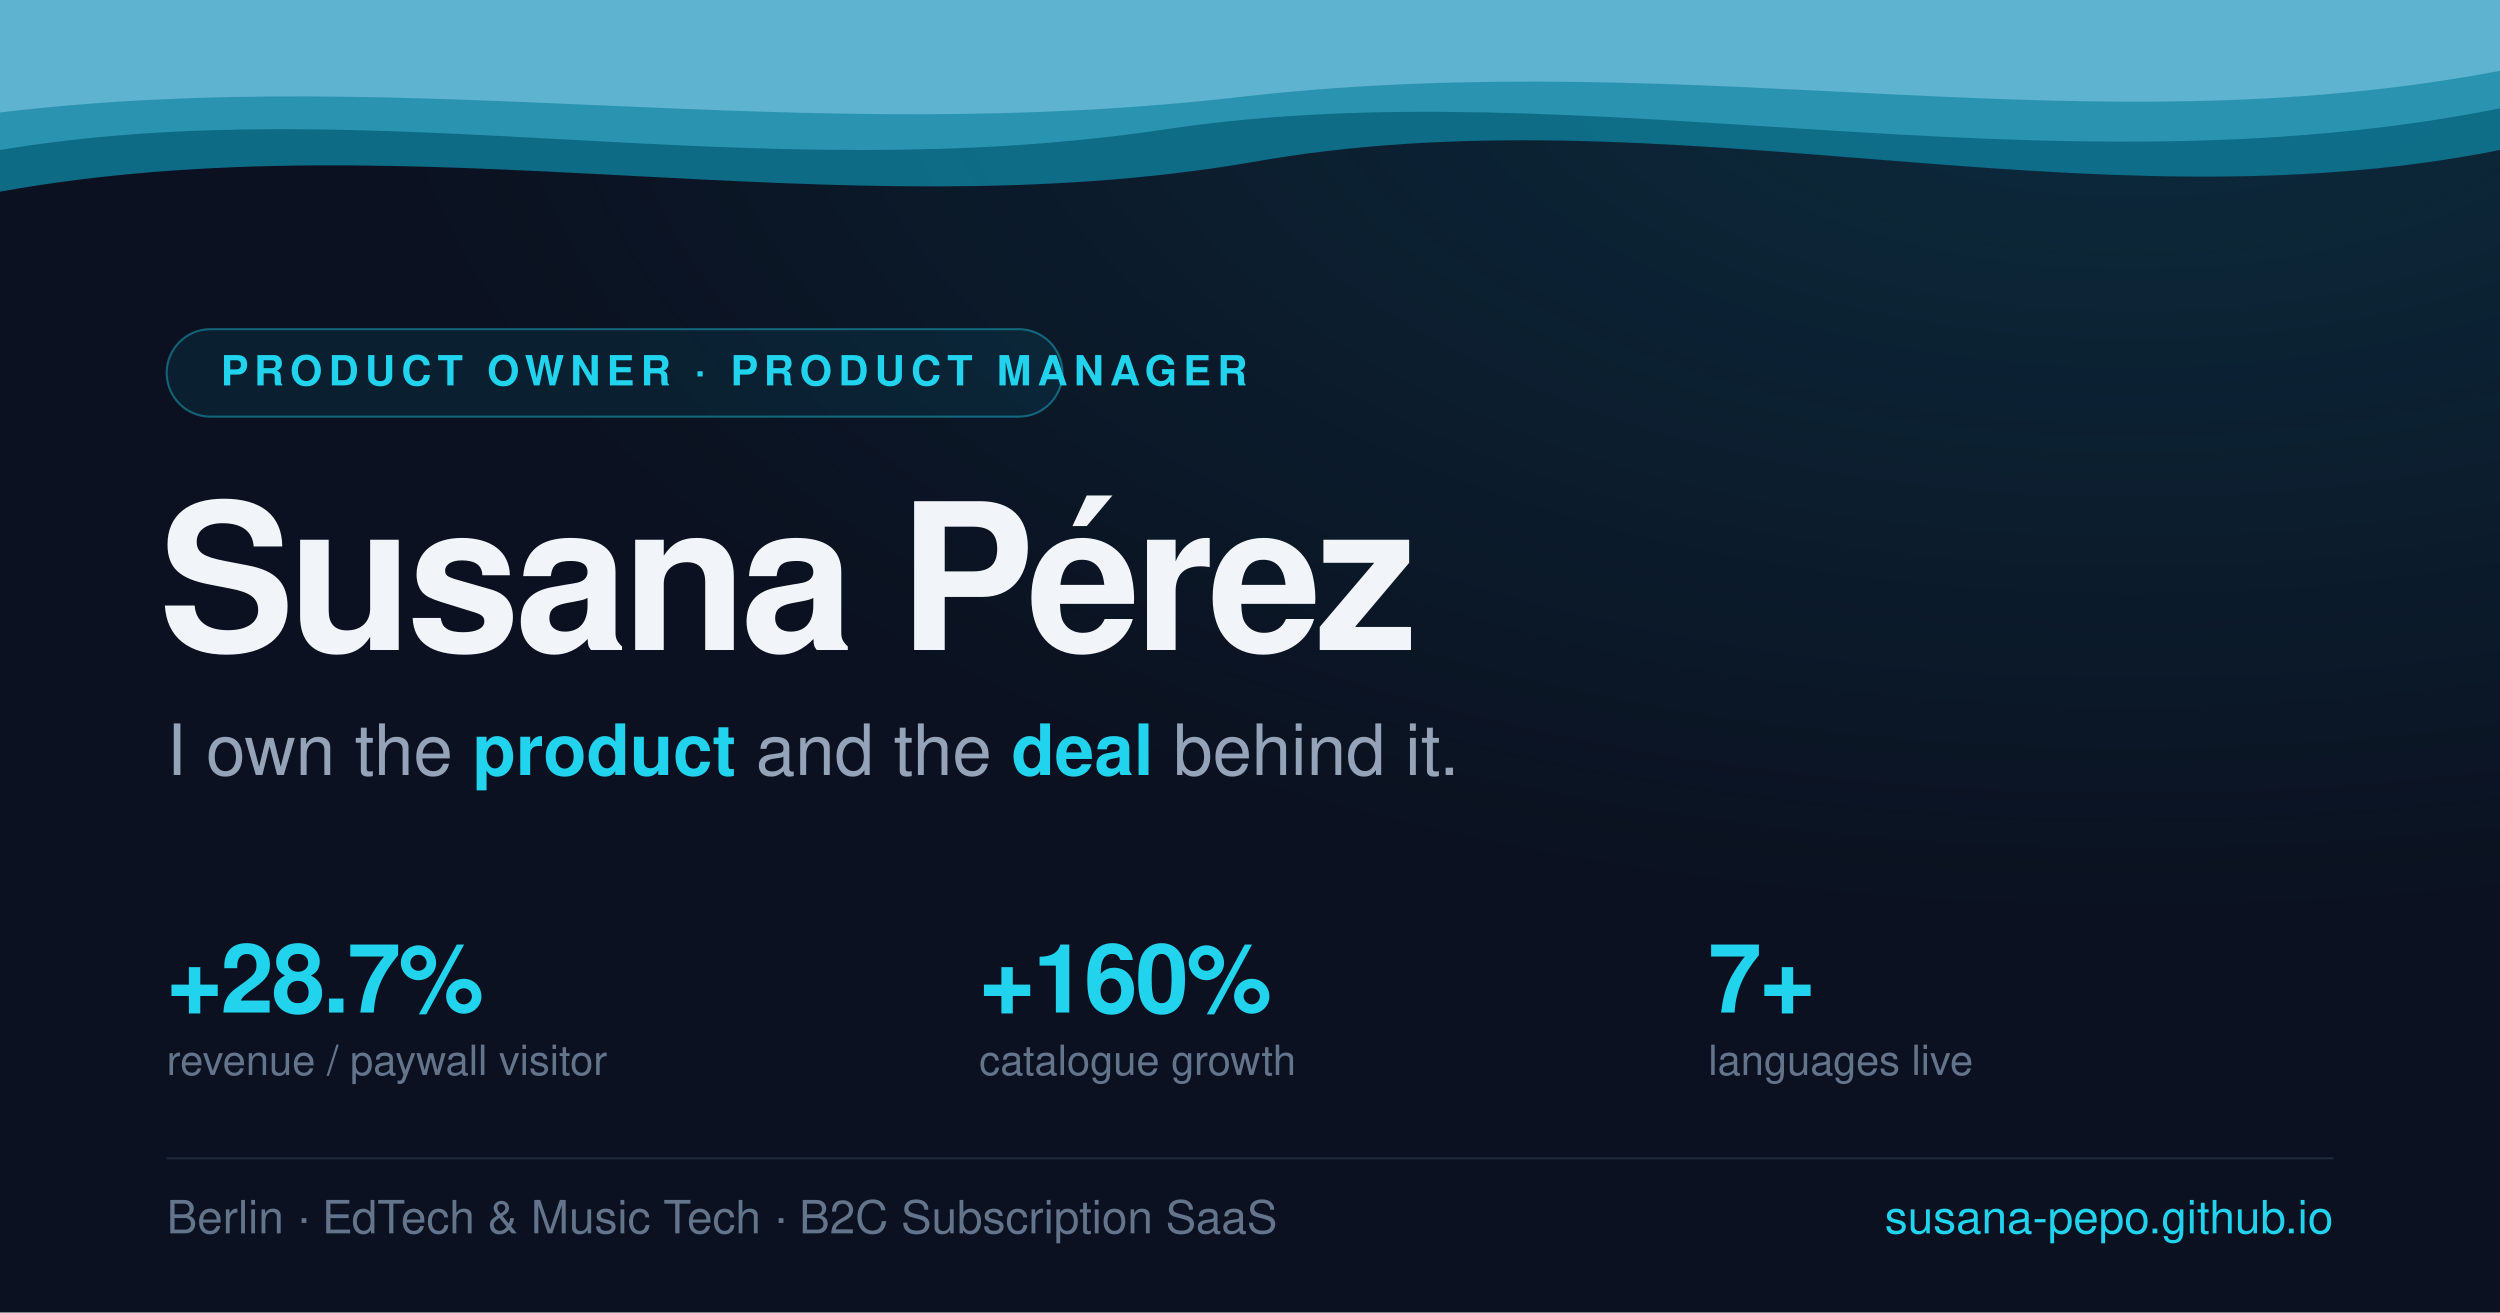
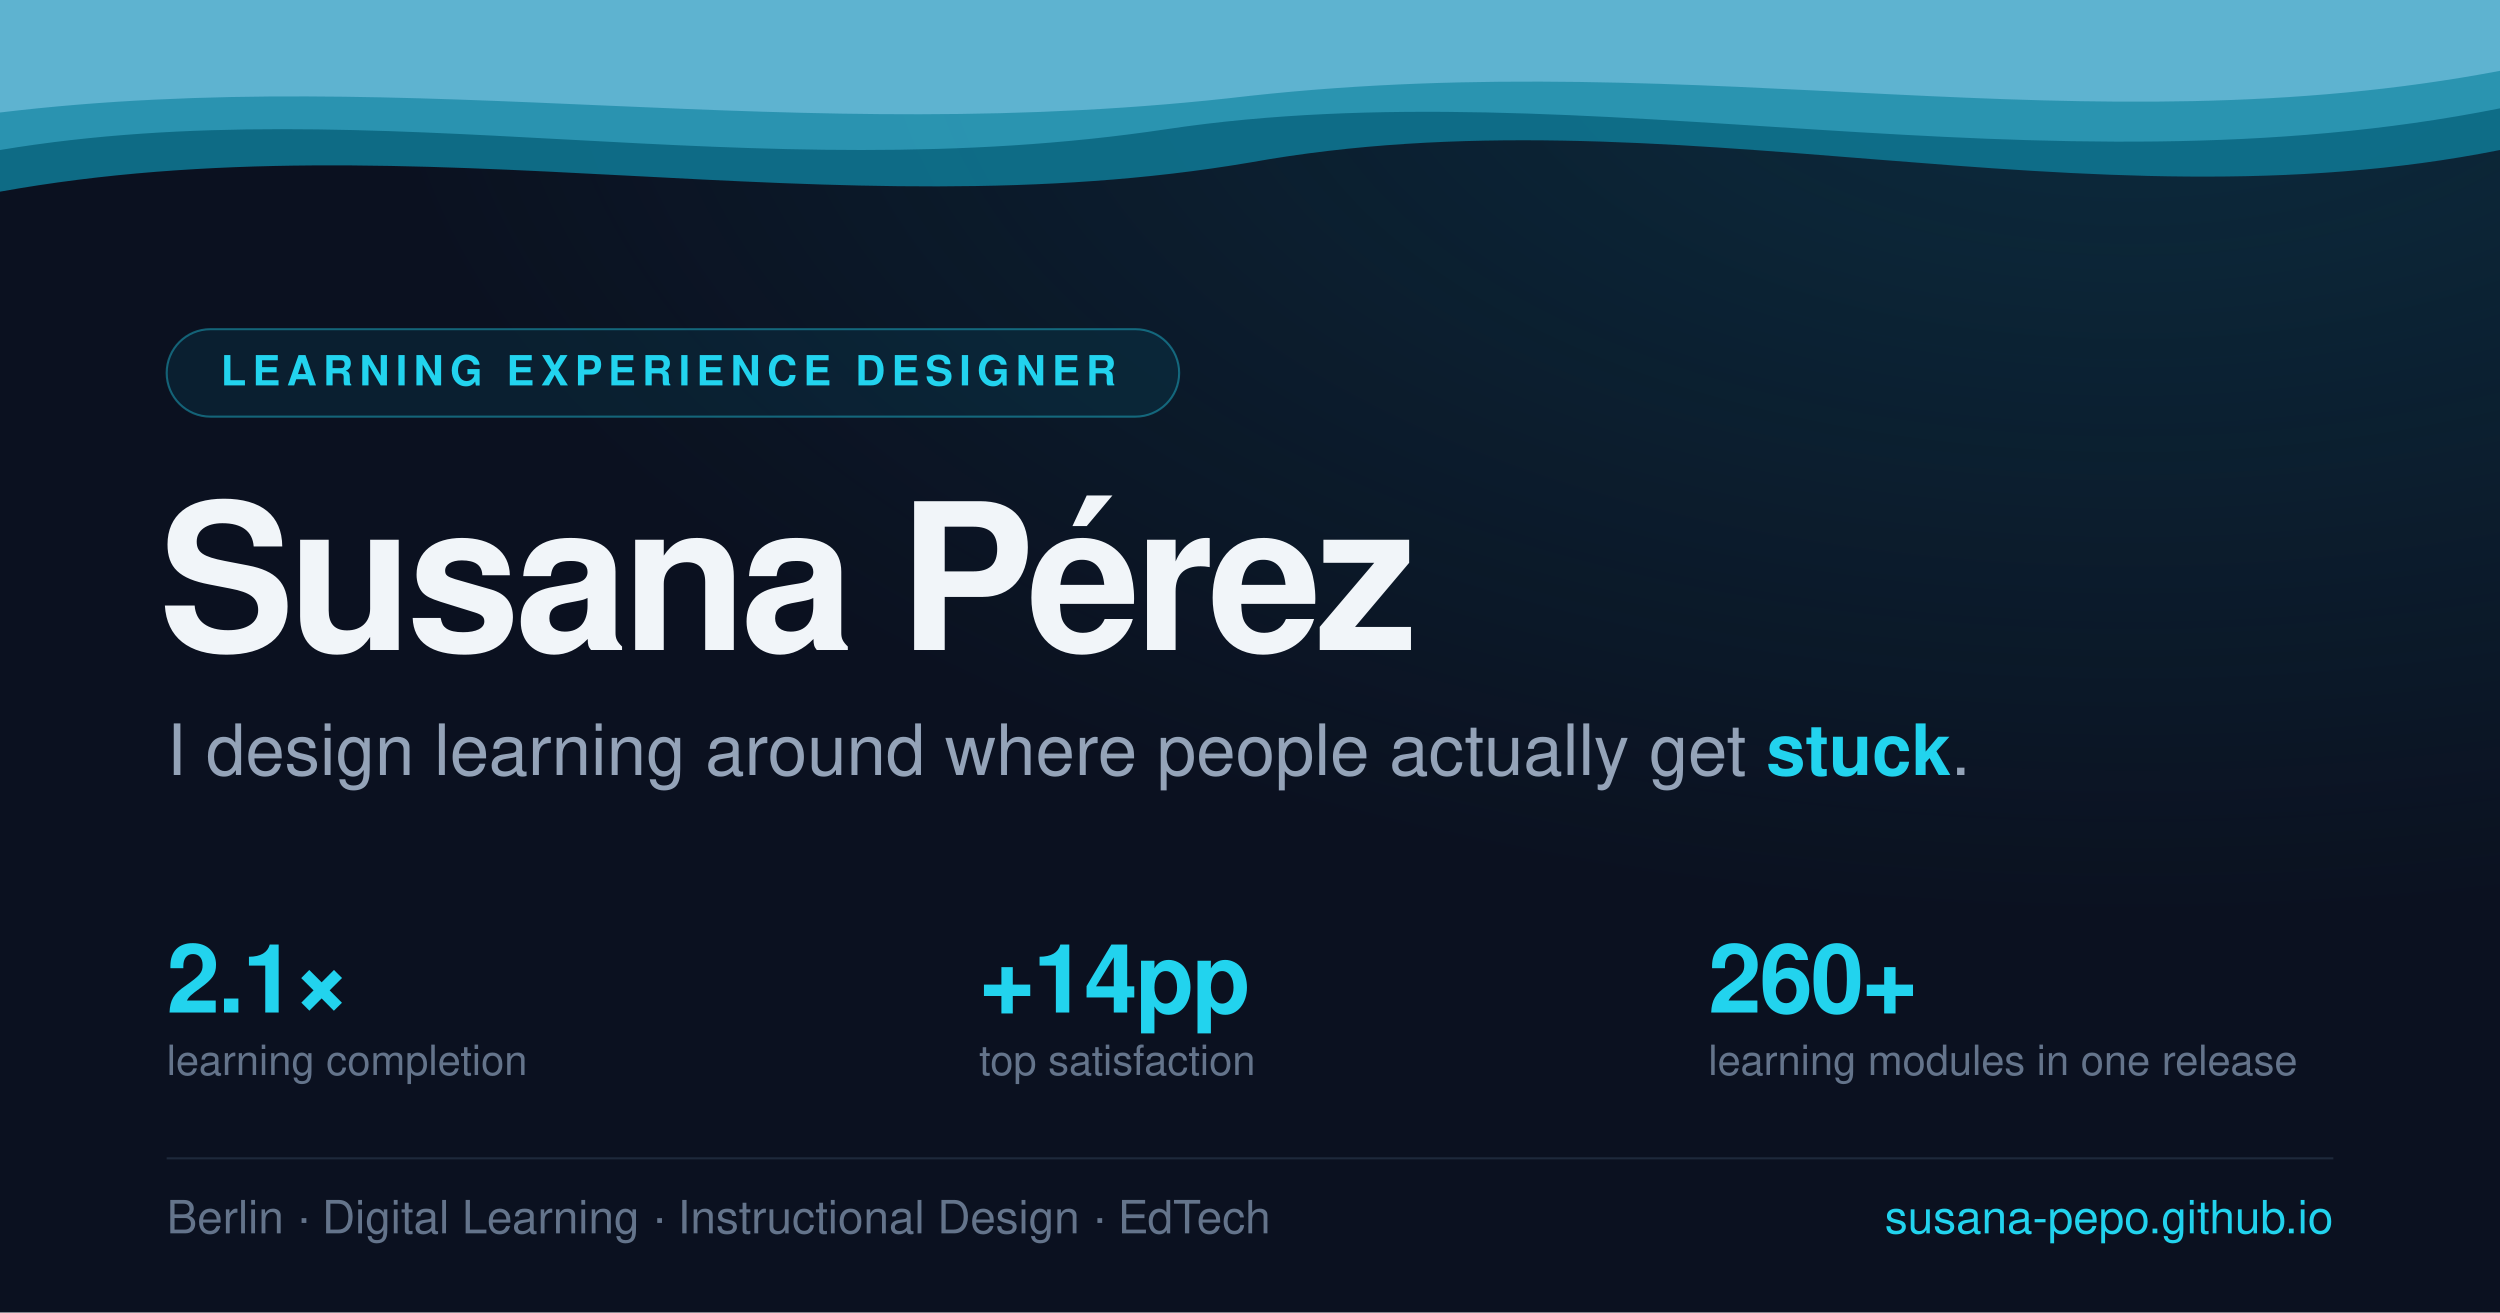
<svg xmlns="http://www.w3.org/2000/svg" width="1200" height="630" viewBox="0 0 1200 630" font-family="'Helvetica Neue', Helvetica, Arial, sans-serif">
  <rect width="1200" height="630" fill="#0B1120" />
  <radialGradient id="glow" cx="85%" cy="0%" r="70%">
    <stop offset="0%" stop-color="#0E7490" stop-opacity="0.28" />
    <stop offset="100%" stop-color="#0E7490" stop-opacity="0" />
  </radialGradient>
  <rect width="1200" height="630" fill="url(#glow)" />
  <path d="M0,0 H1200 V72 C1000,112 800,42 600,78 C400,112 200,56 0,92 Z" fill="#0E7490" opacity="0.9" />
  <path d="M0,0 H1200 V52 C980,96 760,32 560,62 C360,92 180,42 0,72 Z" fill="#2D98B5" opacity="0.9" />
  <path d="M0,0 H1200 V34 C1000,72 820,22 600,46 C380,72 200,30 0,54 Z" fill="#67B8D6" opacity="0.85" />
-   <rect x="80" y="158" width="430" height="42" rx="21" fill="#0E7490" fill-opacity="0.14" stroke="#22D3EE" stroke-opacity="0.4" />
-   <text x="106" y="185" fill="#22D3EE" font-size="20" font-weight="600" letter-spacing="3">PRODUCT OWNER · PRODUCT MANAGER</text>
+   <rect x="80" y="158" width="486" height="42" rx="21" fill="#0E7490" fill-opacity="0.14" stroke="#22D3EE" stroke-opacity="0.4" />
+   <text x="106" y="185" fill="#22D3EE" font-size="20" font-weight="600" letter-spacing="3">LEARNING EXPERIENCE DESIGNER</text>
  <text x="76" y="312" fill="#F1F5F9" font-size="98" font-weight="700" letter-spacing="-3">Susana Pérez</text>
-   <text x="80" y="372" fill="#94A3B8" font-size="34" font-weight="400">I own the <tspan fill="#22D3EE" font-weight="600">product</tspan> and the <tspan fill="#22D3EE" font-weight="600">deal</tspan> behind it.</text>
+   <text x="80" y="372" fill="#94A3B8" font-size="34" font-weight="400">I design learning around where people actually get <tspan fill="#22D3EE" font-weight="600">stuck</tspan>.</text>
  <g>
-     <text x="80" y="486" fill="#22D3EE" font-size="46" font-weight="700" letter-spacing="-1">+28.7%</text>
-     <text x="80" y="516" fill="#64748B" font-size="20">revenue / paywall visitor</text>
-     <text x="470" y="486" fill="#22D3EE" font-size="46" font-weight="700" letter-spacing="-1">+160%</text>
-     <text x="470" y="516" fill="#64748B" font-size="20">catalogue growth</text>
-     <text x="820" y="486" fill="#22D3EE" font-size="46" font-weight="700" letter-spacing="-1">7+</text>
-     <text x="820" y="516" fill="#64748B" font-size="20">languages live</text>
+     <text x="80" y="486" fill="#22D3EE" font-size="46" font-weight="700" letter-spacing="-1">2.1×</text>
+     <text x="80" y="516" fill="#64748B" font-size="20">learning completion</text>
+     <text x="470" y="486" fill="#22D3EE" font-size="46" font-weight="700" letter-spacing="-1">+14pp</text>
+     <text x="470" y="516" fill="#64748B" font-size="20">top satisfaction</text>
+     <text x="820" y="486" fill="#22D3EE" font-size="46" font-weight="700" letter-spacing="-1">260+</text>
+     <text x="820" y="516" fill="#64748B" font-size="20">learning modules in one release</text>
  </g>
  <line x1="80" y1="556" x2="1120" y2="556" stroke="#1E293B" stroke-width="1" />
-   <text x="80" y="592" fill="#64748B" font-size="22">Berlin · EdTech &amp; Music Tech · B2C Subscription SaaS</text>
+   <text x="80" y="592" fill="#64748B" font-size="22">Berlin · Digital Learning · Instructional Design · EdTech</text>
  <text x="1120" y="592" fill="#22D3EE" font-size="22" font-weight="500" text-anchor="end">susana-pepo.github.io</text>
</svg>
